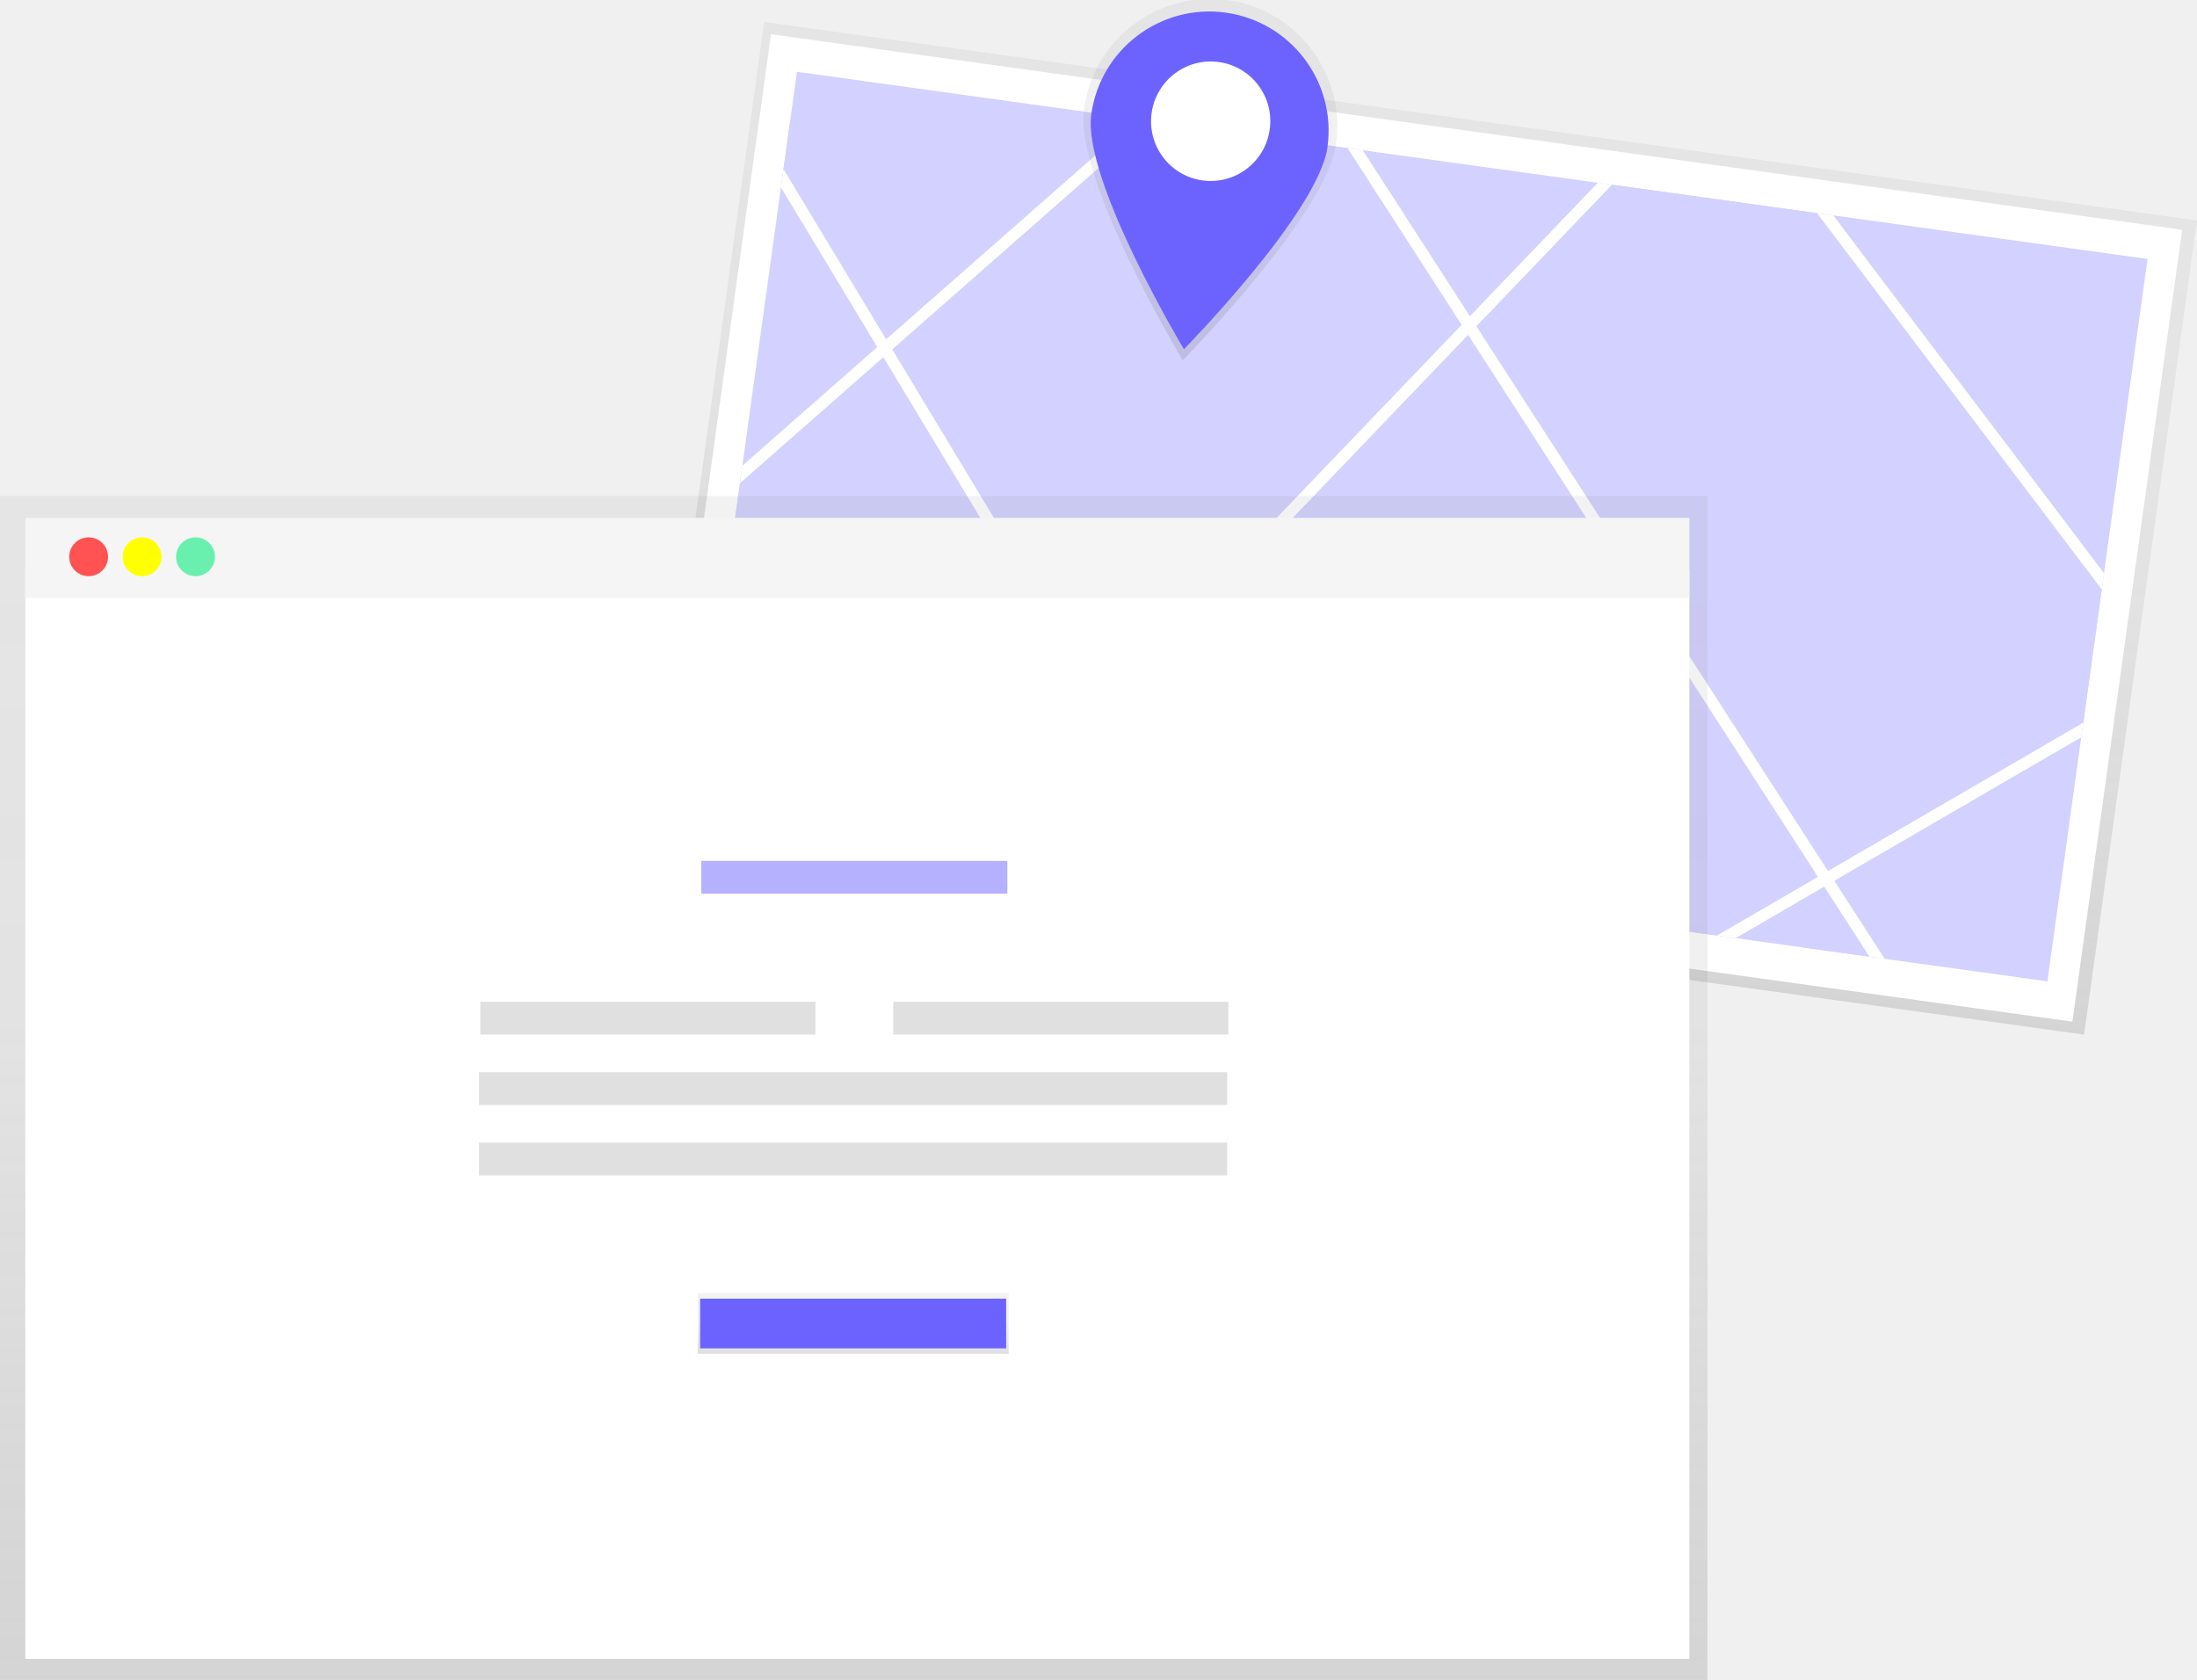
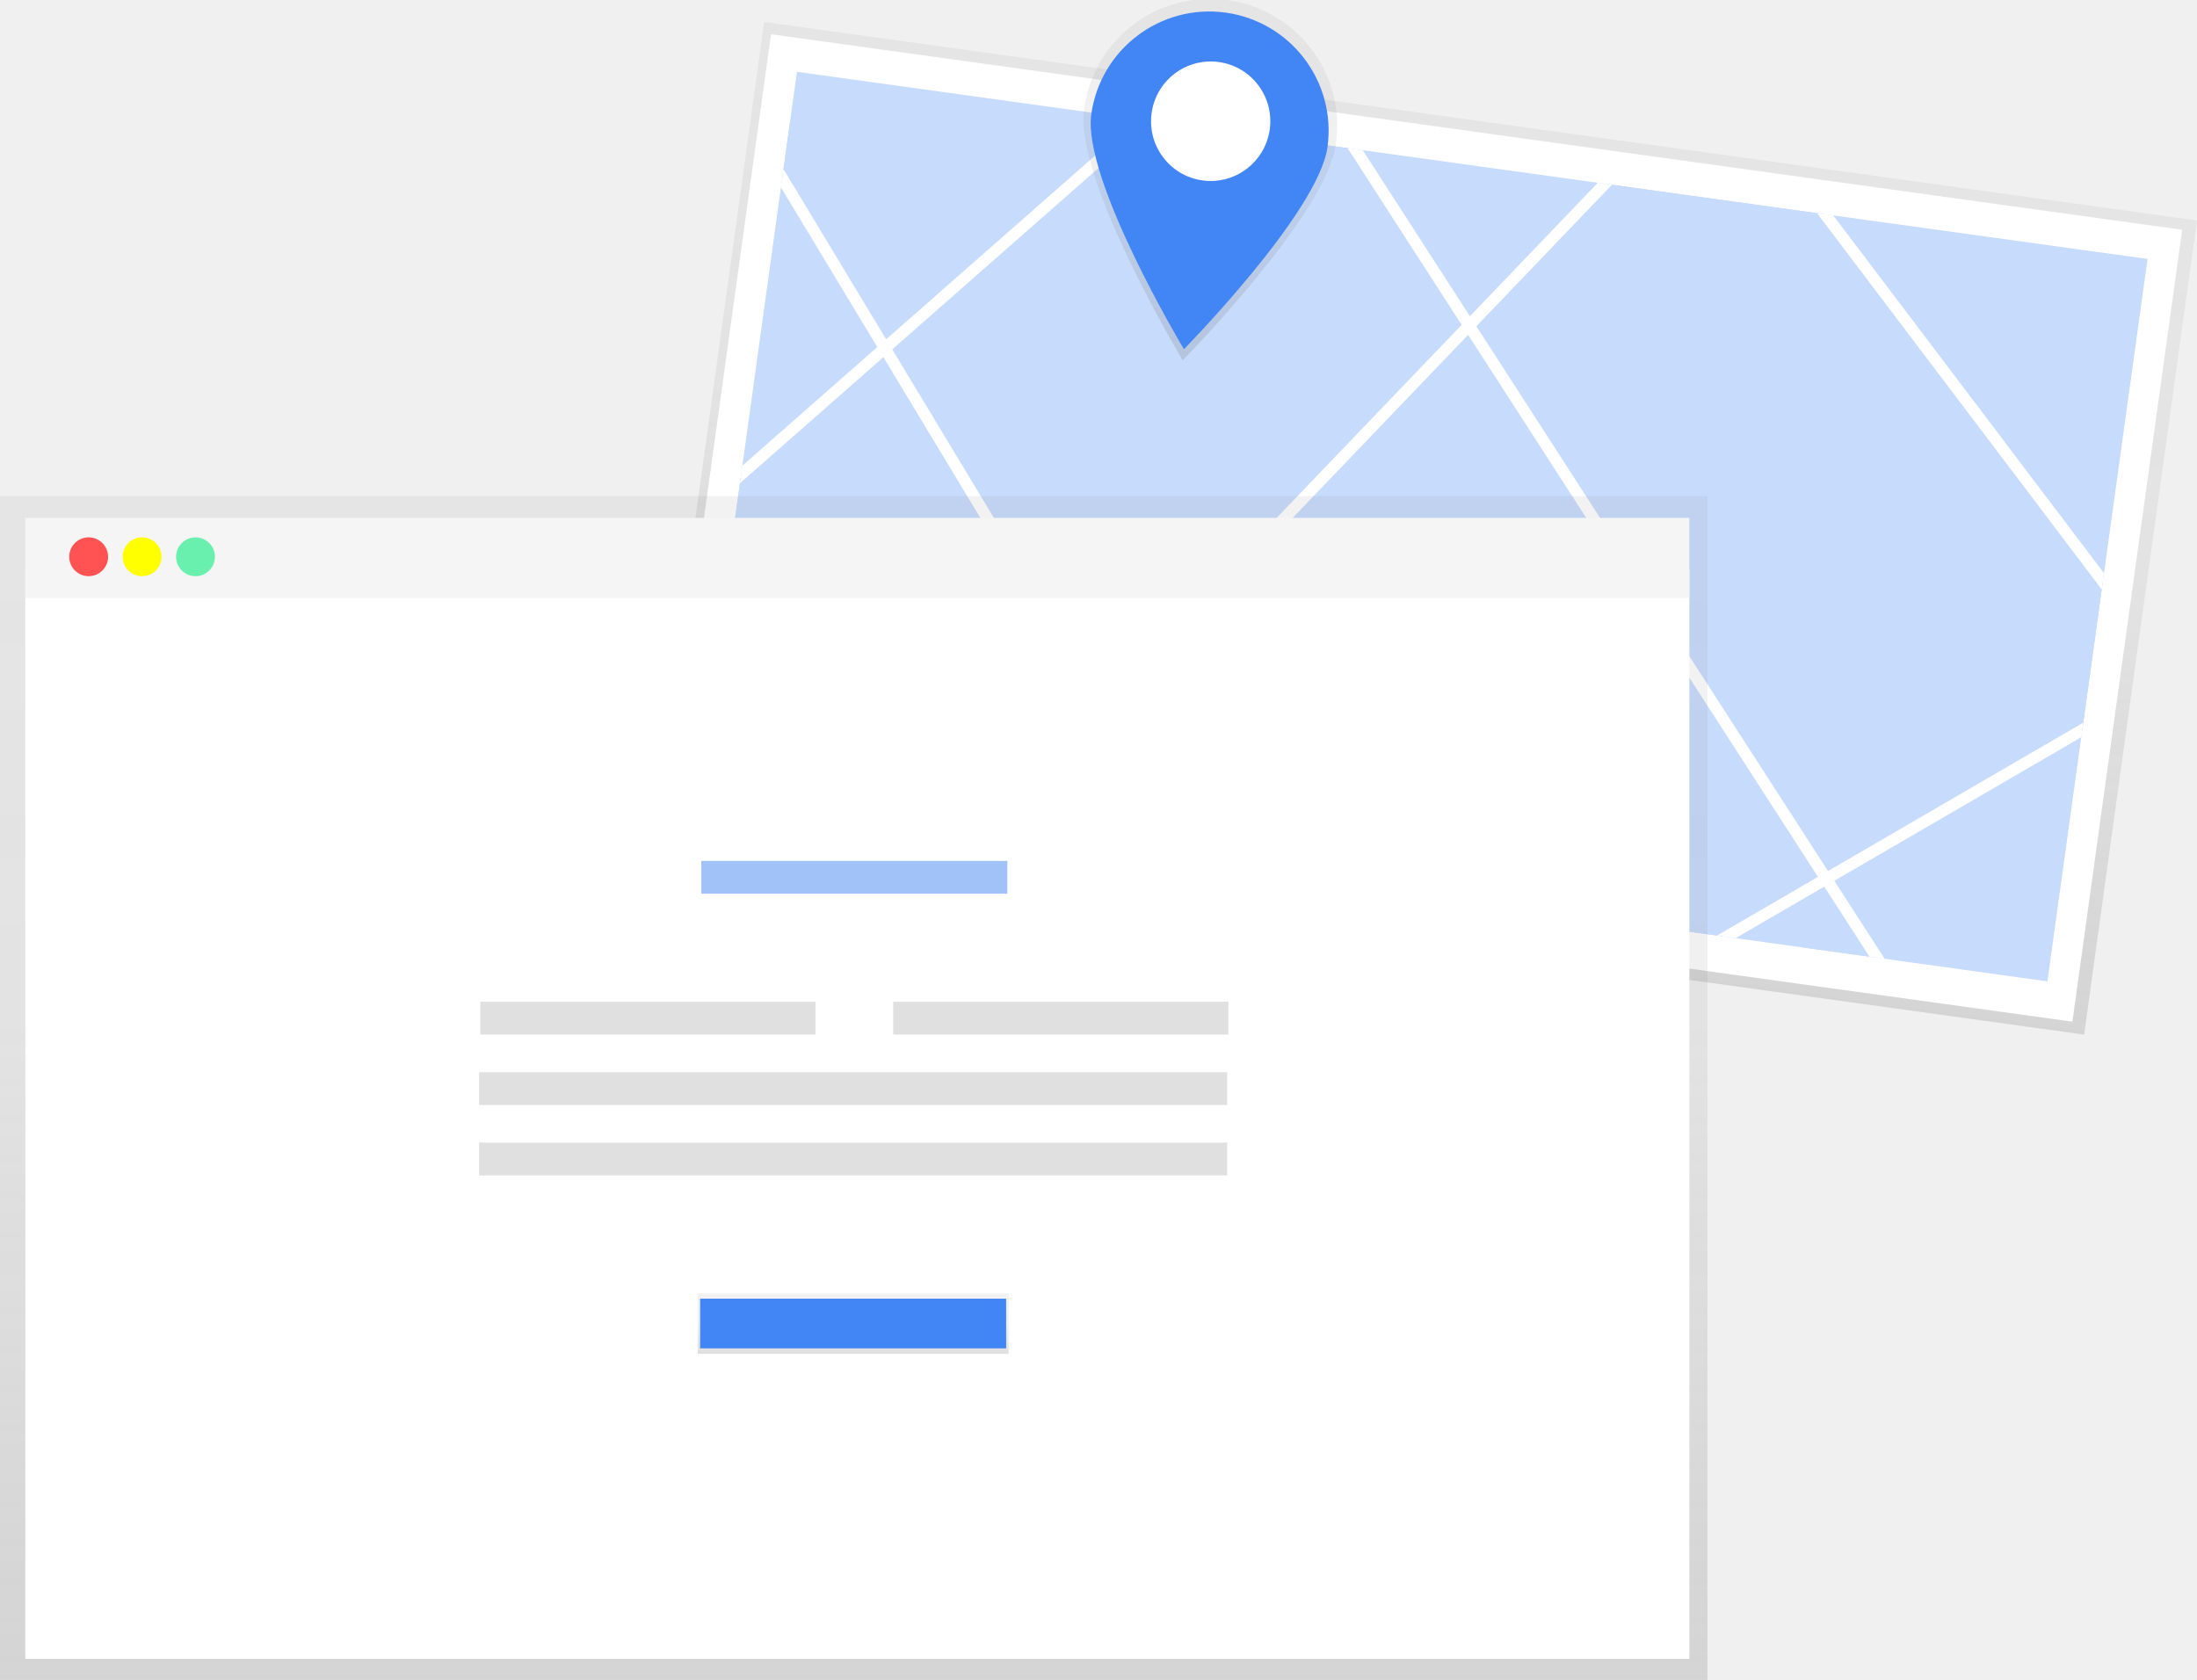
<svg xmlns="http://www.w3.org/2000/svg" xmlns:xlink="http://www.w3.org/1999/xlink" id="2490755a-457e-4afb-a65a-0ea5e4d54fde" data-name="Layer 1" width="945.48" height="723.06" viewBox="0 0 945.48 723.06">
  <defs>
    <linearGradient id="8cd9664d-1da2-4d12-b141-6acf96f68a9c" x1="740.07" y1="472.54" x2="740.07" y2="118.79" gradientTransform="matrix(0, 1.01, -1, 0, 1038.56, -429.84)" gradientUnits="userSpaceOnUse">
      <stop offset="0" stop-color="gray" stop-opacity="0.25" />
      <stop offset="0.54" stop-color="gray" stop-opacity="0.12" />
      <stop offset="1" stop-color="gray" stop-opacity="0.1" />
    </linearGradient>
    <clipPath id="cdabdff6-c4be-4715-8138-a67c0a106d83" transform="translate(-130 -89.47)">
-       <rect id="7312e2fe-1465-434b-8399-0e3c35e3f2aa" data-name="&lt;Rectangle&gt;" x="448.64" y="159.18" width="586.78" height="313.91" transform="translate(50.43 -98.88) rotate(7.89)" fill="#6c63ff" />
+       <rect id="7312e2fe-1465-434b-8399-0e3c35e3f2aa" data-name="&lt;Rectangle&gt;" x="448.64" y="159.18" width="586.78" height="313.91" transform="translate(50.43 -98.88) rotate(7.89)" fill="#4285f4" />
    </clipPath>
    <linearGradient id="2e0ace27-f24d-4475-8753-15718c01a844" x1="627.79" y1="238.31" x2="627.79" y2="82.56" gradientTransform="translate(47.68 -77.98) rotate(7.89)" xlink:href="#8cd9664d-1da2-4d12-b141-6acf96f68a9c" />
    <linearGradient id="4557fcba-ba8e-4ca6-a47b-16bad646016f" x1="367.4" y1="723.06" x2="367.4" y2="213.51" gradientTransform="matrix(1, 0, 0, 1, 0, 0)" xlink:href="#8cd9664d-1da2-4d12-b141-6acf96f68a9c" />
    <linearGradient id="4f826130-72fb-45c0-ad33-c53e19fef0b1" x1="367.14" y1="582.74" x2="367.14" y2="556.61" gradientTransform="matrix(1, 0, 0, 1, 0, 0)" xlink:href="#8cd9664d-1da2-4d12-b141-6acf96f68a9c" />
  </defs>
  <rect x="566.02" y="5.62" width="353.76" height="622.49" transform="translate(197.04 919.76) rotate(-82.11)" fill="url(#8cd9664d-1da2-4d12-b141-6acf96f68a9c)" />
  <rect x="435.28" y="144.67" width="613.09" height="344.1" transform="translate(-79.49 -188.31) rotate(7.89)" fill="#fff" />
  <g opacity="0.3">
-     <rect id="f33a93cd-dff1-45ca-976d-3ca4de540e86" data-name="&lt;Rectangle&gt;" x="448.64" y="159.18" width="586.78" height="313.91" transform="translate(-79.57 -188.35) rotate(7.89)" fill="#6c63ff" />
+     <rect id="f33a93cd-dff1-45ca-976d-3ca4de540e86" data-name="&lt;Rectangle&gt;" x="448.64" y="159.18" width="586.78" height="313.91" transform="translate(-79.57 -188.35) rotate(7.89)" fill="#4285f4" />
    <g clip-path="url(#cdabdff6-c4be-4715-8138-a67c0a106d83)">
-       <polyline points="305.89 25.78 541.8 416.84 685.31 436.73 935.87 291.06 738.08 29.61 387.52 395.45 187.09 320.14 545.2 5.32 837.19 457.78" fill="#6c63ff" stroke="#fff" stroke-miterlimit="10" stroke-width="5" />
+       <polyline points="305.89 25.78 541.8 416.84 685.31 436.73 935.87 291.06 738.08 29.61 387.52 395.45 187.09 320.14 545.2 5.32 837.19 457.78" fill="#4285f4" stroke="#fff" stroke-miterlimit="10" stroke-width="5" />
    </g>
  </g>
  <path d="M704.85,151.82c-4.16,30-65.87,92.74-65.87,92.74s-46.66-77.76-42.5-107.76a54.71,54.71,0,1,1,108.38,15Z" transform="translate(-130 -89.47)" fill="url(#2e0ace27-f24d-4475-8753-15718c01a844)" />
-   <path d="M701.29,152.77c-3.9,28.14-61.79,87-61.79,87s-43.77-72.94-39.87-101.08a51.31,51.31,0,1,1,101.65,14.09Z" transform="translate(-130 -89.47)" fill="#6c63ff" />
+   <path d="M701.29,152.77c-3.9,28.14-61.79,87-61.79,87s-43.77-72.94-39.87-101.08a51.31,51.31,0,1,1,101.65,14.09Z" transform="translate(-130 -89.47)" fill="#4285f4" />
  <ellipse cx="651.03" cy="141.65" rx="25.72" ry="25.66" transform="translate(291.34 677.6) rotate(-82.11)" fill="#fff" />
  <polygon points="0 213.51 0 239.22 0 723.06 734.81 723.06 734.81 239.22 734.81 213.51 0 213.51" fill="url(#4557fcba-ba8e-4ca6-a47b-16bad646016f)" />
  <rect x="10.9" y="245.21" width="716.12" height="468.79" fill="#fff" />
  <rect x="10.9" y="222.91" width="716.12" height="34.49" fill="#f5f5f5" />
  <circle cx="38.15" cy="239.64" r="8.36" fill="#ff5252" />
  <circle cx="61.15" cy="239.64" r="8.36" fill="#ff0" />
  <circle cx="84.14" cy="239.64" r="8.36" fill="#69f0ae" />
-   <rect x="301.81" y="370.55" width="131.7" height="14.11" fill="#6c63ff" opacity="0.5" />
+   <rect x="301.81" y="370.55" width="131.7" height="14.11" fill="#4285f4" opacity="0.5" />
  <rect x="206.7" y="431.18" width="144.24" height="14.11" fill="#e0e0e0" />
  <rect x="514.39" y="520.65" width="144.24" height="14.11" transform="translate(1043.02 965.94) rotate(-180)" fill="#e0e0e0" />
  <rect x="206.17" y="461.49" width="321.93" height="14.11" fill="#e0e0e0" />
  <rect x="206.17" y="491.8" width="321.93" height="14.11" fill="#e0e0e0" />
  <rect x="300.25" y="556.61" width="133.79" height="26.13" fill="url(#4f826130-72fb-45c0-ad33-c53e19fef0b1)" />
-   <rect x="301.29" y="558.98" width="131.7" height="21.38" fill="#6c63ff" />
+   <rect x="301.29" y="558.98" width="131.7" height="21.38" fill="#4285f4" />
</svg>
